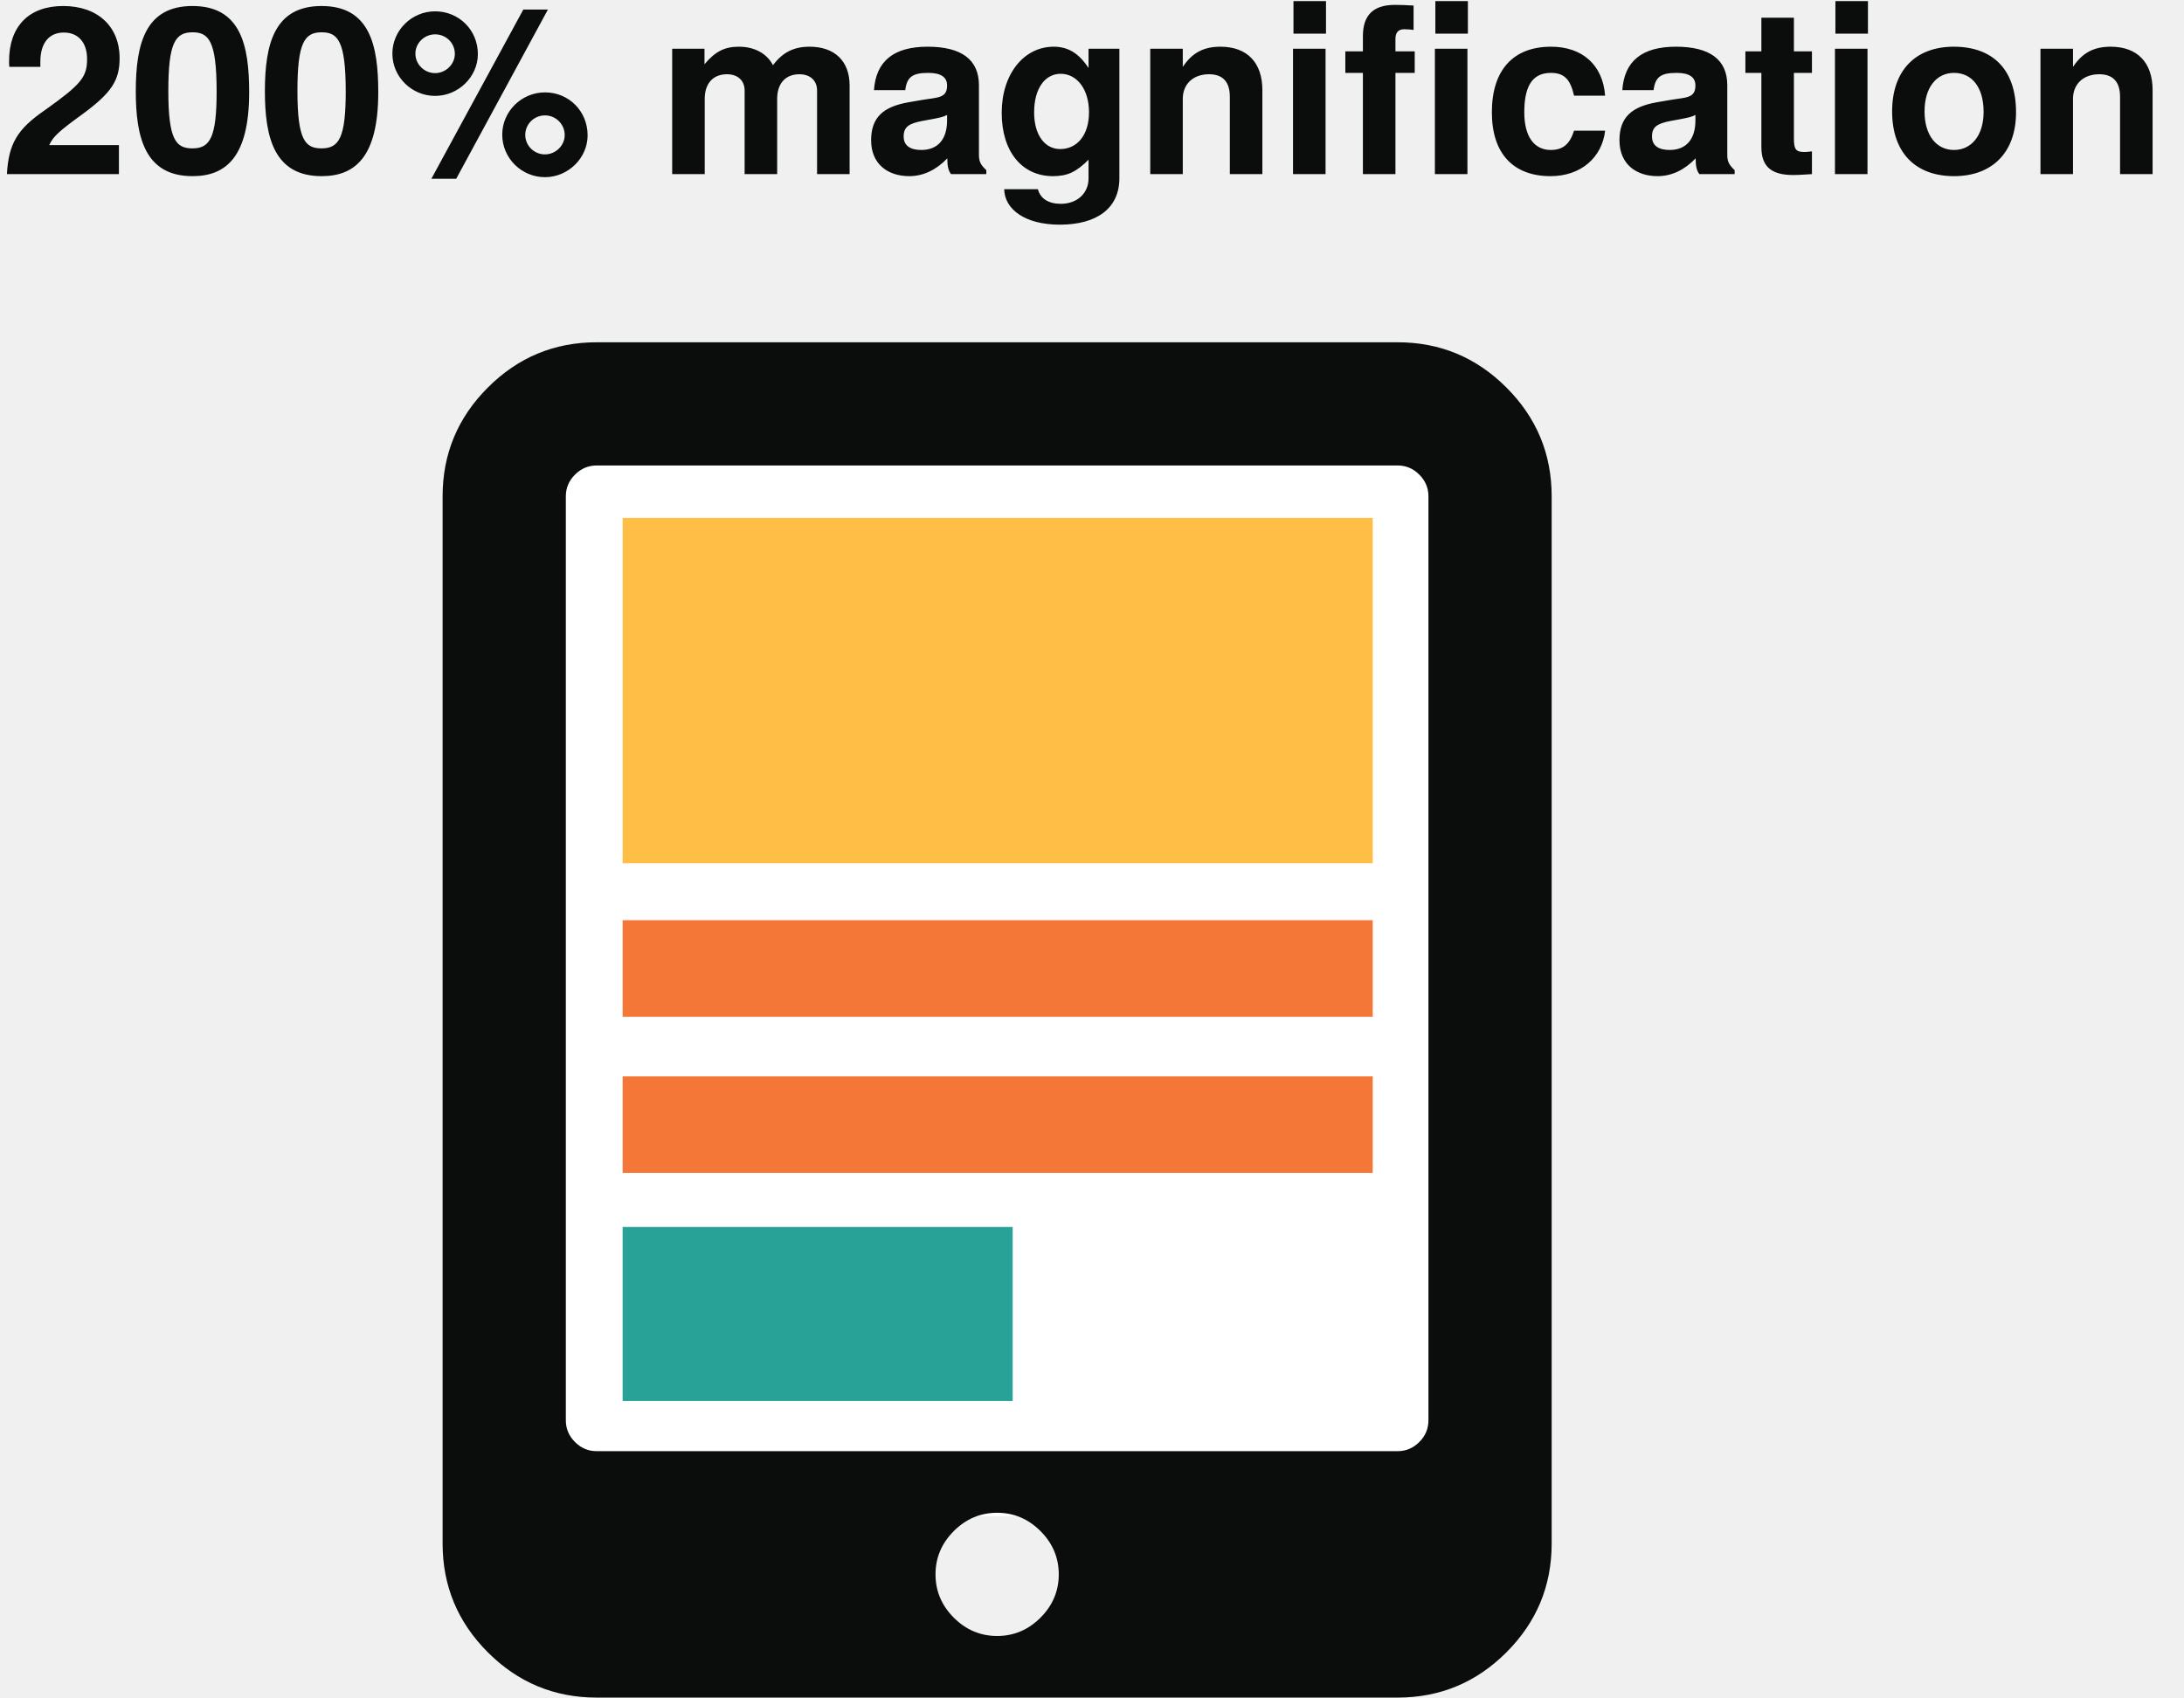
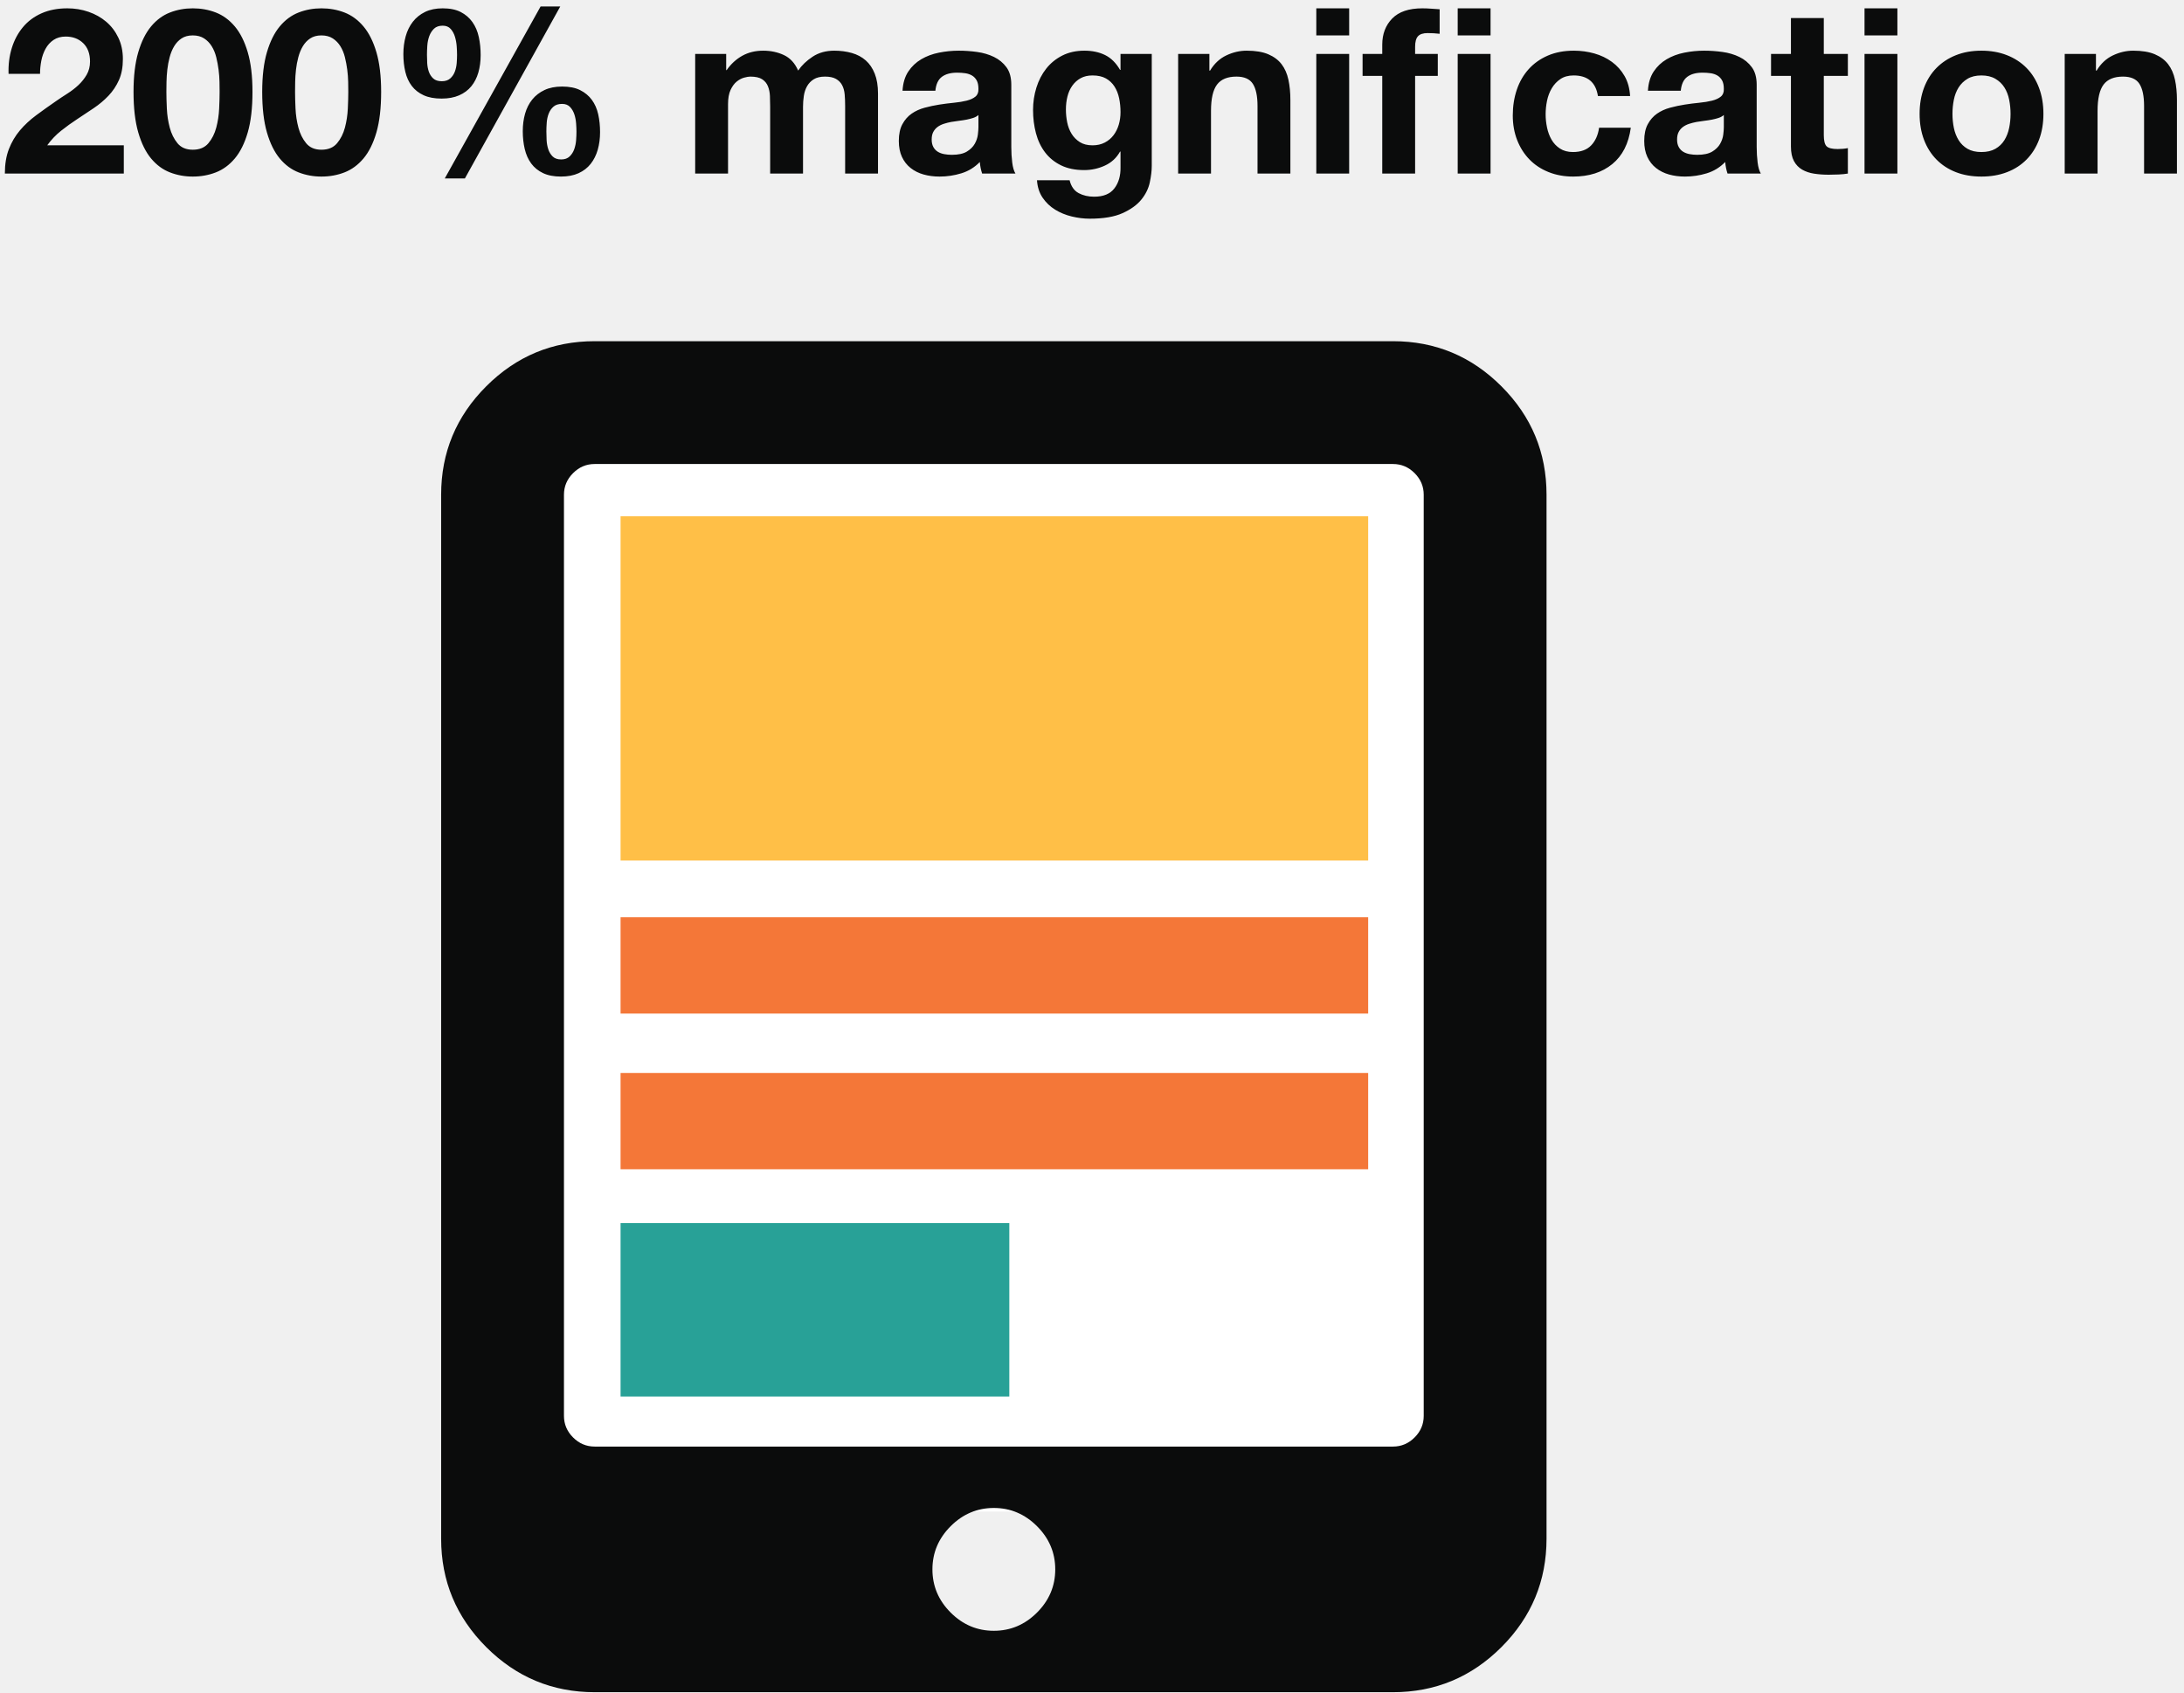
- <svg xmlns="http://www.w3.org/2000/svg" width="301px" height="234px" viewBox="0 0 301 234" version="1.1">
-   <defs />
-   <g id="Site-assets" stroke="none" stroke-width="1" fill="none" fill-rule="evenodd">
-     <g id="Visually-impaired---low-vision" transform="translate(-453, -1635)">
-       <g id="lowVision/logicalLayout" transform="translate(453, 1628)">
-         <g id="Group" transform="translate(61, 54)">
-           <rect id="Rectangle-87" fill="#FFFFFF" x="14.473" y="5.765" width="128.189" height="156.252" />
-           <path d="M84.918,170.016 C84.918,167.717 84.078,165.726 82.397,164.046 C80.716,162.365 78.726,161.525 76.426,161.525 C74.126,161.525 72.136,162.365 70.455,164.046 C68.775,165.726 67.934,167.717 67.934,170.016 C67.934,172.316 68.775,174.307 70.455,175.987 C72.136,177.668 74.126,178.508 76.426,178.508 C78.726,178.508 80.716,177.668 82.397,175.987 C84.078,174.307 84.918,172.316 84.918,170.016 Z M135.869,148.787 L135.869,21.41 C135.869,20.26 135.449,19.265 134.608,18.425 C133.768,17.584 132.773,17.164 131.623,17.164 L21.229,17.164 C20.08,17.164 19.084,17.584 18.244,18.425 C17.404,19.265 16.984,20.26 16.984,21.41 L16.984,148.787 C16.984,149.937 17.404,150.932 18.244,151.772 C19.084,152.613 20.08,153.033 21.229,153.033 L131.623,153.033 C132.773,153.033 133.768,152.613 134.608,151.772 C135.449,150.932 135.869,149.937 135.869,148.787 Z M152.852,21.41 L152.852,165.771 C152.852,171.609 150.774,176.606 146.616,180.764 C142.459,184.921 137.461,187 131.623,187 L21.229,187 C15.391,187 10.394,184.921 6.236,180.764 C2.079,176.606 0,171.609 0,165.771 L0,21.41 C0,15.572 2.079,10.574 6.236,6.417 C10.394,2.259 15.391,0.181 21.229,0.181 L131.623,0.181 C137.461,0.181 142.459,2.259 146.616,6.417 C150.774,10.574 152.852,15.572 152.852,21.41 Z" id="" fill="#0B0C0C" />
-           <rect id="Rectangle-51" fill="#FFBF47" x="24.811" y="24.391" width="103.378" height="47.6" />
-           <rect id="Rectangle-51" fill="#F47738" x="24.811" y="79.843" width="103.378" height="13.315" />
-           <rect id="Rectangle-51" fill="#F47738" x="24.811" y="101.37" width="103.378" height="13.315" />
-           <rect id="Rectangle-63" fill="#28A197" x="24.811" y="122.129" width="53.757" height="23.984" />
-         </g>
-         <text id="200%-magnification" font-family="HelveticaNeue-Bold, Helvetica Neue" font-size="32" font-weight="bold" fill="#0B0C0C">
-           <tspan x="0" y="31">200% magnification</tspan>
-         </text>
-       </g>
-     </g>
+ <svg xmlns="http://www.w3.org/2000/svg" width="302" height="234" viewBox="0 0 302 234">
+   <g fill="none" fill-rule="evenodd">
+     <rect width="128.189" height="156.252" x="75.473" y="52.765" fill="#FFF" />
+     <path fill="#0B0C0C" d="M145.918,217.016 C145.918,214.717 145.078,212.726 143.397,211.046 C141.716,209.365 139.726,208.525 137.426,208.525 C135.126,208.525 133.136,209.365 131.455,211.046 C129.775,212.726 128.934,214.717 128.934,217.016 C128.934,219.316 129.775,221.307 131.455,222.987 C133.136,224.668 135.126,225.508 137.426,225.508 C139.726,225.508 141.716,224.668 143.397,222.987 C145.078,221.307 145.918,219.316 145.918,217.016 Z M196.869,195.787 L196.869,68.41 C196.869,67.26 196.449,66.265 195.608,65.425 C194.768,64.584 193.773,64.164 192.623,64.164 L82.229,64.164 C81.08,64.164 80.084,64.584 79.244,65.425 C78.404,66.265 77.984,67.26 77.984,68.41 L77.984,195.787 C77.984,196.937 78.404,197.932 79.244,198.772 C80.084,199.613 81.08,200.033 82.229,200.033 L192.623,200.033 C193.773,200.033 194.768,199.613 195.608,198.772 C196.449,197.932 196.869,196.937 196.869,195.787 Z M213.852,68.41 L213.852,212.771 C213.852,218.609 211.774,223.606 207.616,227.764 C203.459,231.921 198.461,234 192.623,234 L82.229,234 C76.391,234 71.394,231.921 67.236,227.764 C63.079,223.606 61,218.609 61,212.771 L61,68.41 C61,62.572 63.079,57.574 67.236,53.417 C71.394,49.259 76.391,47.181 82.229,47.181 L192.623,47.181 C198.461,47.181 203.459,49.259 207.616,53.417 C211.774,57.574 213.852,62.572 213.852,68.41 Z" />
+     <rect width="103.378" height="47.6" x="85.811" y="71.391" fill="#FFBF47" />
+     <rect width="103.378" height="13.315" x="85.811" y="126.843" fill="#F47738" />
+     <rect width="103.378" height="13.315" x="85.811" y="148.37" fill="#F47738" />
+     <rect width="53.757" height="23.984" x="85.811" y="169.129" fill="#28A197" />
+     <path fill="#0B0C0C" d="M1.184,10.208 L5.536,10.208 C5.536,9.611 5.595,9.008 5.712,8.4 C5.829,7.792 6.027,7.237 6.304,6.736 C6.581,6.235 6.949,5.829 7.408,5.52 C7.867,5.211 8.427,5.056 9.088,5.056 C10.069,5.056 10.875,5.36 11.504,5.968 C12.133,6.576 12.448,7.424 12.448,8.512 C12.448,9.195 12.293,9.803 11.984,10.336 C11.675,10.869 11.291,11.349 10.832,11.776 C10.373,12.203 9.867,12.592 9.312,12.944 C8.757,13.296 8.235,13.643 7.744,13.984 C6.784,14.645 5.872,15.296 5.008,15.936 C4.144,16.576 3.392,17.275 2.752,18.032 C2.112,18.789 1.605,19.648 1.232,20.608 C0.859,21.568 0.672,22.699 0.672,24 L17.12,24 L17.12,20.096 L6.528,20.096 C7.083,19.328 7.723,18.656 8.448,18.08 C9.173,17.504 9.92,16.965 10.688,16.464 C11.456,15.963 12.219,15.456 12.976,14.944 C13.733,14.432 14.411,13.861 15.008,13.232 C15.605,12.603 16.085,11.883 16.448,11.072 C16.811,10.261 16.992,9.291 16.992,8.16 C16.992,7.072 16.784,6.091 16.368,5.216 C15.952,4.341 15.392,3.605 14.688,3.008 C13.984,2.411 13.168,1.952 12.24,1.632 C11.312,1.312 10.336,1.152 9.312,1.152 C7.968,1.152 6.779,1.381 5.744,1.84 C4.709,2.299 3.851,2.939 3.168,3.76 C2.485,4.581 1.973,5.541 1.632,6.64 C1.291,7.739 1.141,8.928 1.184,10.208 Z M23.008,12.704 C23.008,13.344 23.029,14.117 23.072,15.024 C23.115,15.931 23.248,16.805 23.472,17.648 C23.696,18.491 24.053,19.211 24.544,19.808 C25.035,20.405 25.739,20.704 26.656,20.704 C27.595,20.704 28.315,20.405 28.816,19.808 C29.317,19.211 29.68,18.491 29.904,17.648 C30.128,16.805 30.261,15.931 30.304,15.024 C30.347,14.117 30.368,13.344 30.368,12.704 C30.368,12.32 30.363,11.856 30.352,11.312 C30.341,10.768 30.299,10.208 30.224,9.632 C30.149,9.056 30.043,8.485 29.904,7.92 C29.765,7.355 29.557,6.848 29.28,6.4 C29.003,5.952 28.651,5.589 28.224,5.312 C27.797,5.035 27.275,4.896 26.656,4.896 C26.037,4.896 25.52,5.035 25.104,5.312 C24.688,5.589 24.347,5.952 24.08,6.4 C23.813,6.848 23.605,7.355 23.456,7.92 C23.307,8.485 23.2,9.056 23.136,9.632 C23.072,10.208 23.035,10.768 23.024,11.312 C23.013,11.856 23.008,12.32 23.008,12.704 Z M18.464,12.704 C18.464,10.528 18.683,8.699 19.12,7.216 C19.557,5.733 20.149,4.544 20.896,3.648 C21.643,2.752 22.512,2.112 23.504,1.728 C24.496,1.344 25.547,1.152 26.656,1.152 C27.787,1.152 28.848,1.344 29.84,1.728 C30.832,2.112 31.707,2.752 32.464,3.648 C33.221,4.544 33.819,5.733 34.256,7.216 C34.693,8.699 34.912,10.528 34.912,12.704 C34.912,14.944 34.693,16.816 34.256,18.32 C33.819,19.824 33.221,21.024 32.464,21.92 C31.707,22.816 30.832,23.456 29.84,23.84 C28.848,24.224 27.787,24.416 26.656,24.416 C25.547,24.416 24.496,24.224 23.504,23.84 C22.512,23.456 21.643,22.816 20.896,21.92 C20.149,21.024 19.557,19.824 19.12,18.32 C18.683,16.816 18.464,14.944 18.464,12.704 Z M40.8,12.704 C40.8,13.344 40.821,14.117 40.864,15.024 C40.907,15.931 41.04,16.805 41.264,17.648 C41.488,18.491 41.845,19.211 42.336,19.808 C42.827,20.405 43.531,20.704 44.448,20.704 C45.387,20.704 46.107,20.405 46.608,19.808 C47.109,19.211 47.472,18.491 47.696,17.648 C47.92,16.805 48.053,15.931 48.096,15.024 C48.139,14.117 48.16,13.344 48.16,12.704 C48.16,12.32 48.155,11.856 48.144,11.312 C48.133,10.768 48.091,10.208 48.016,9.632 C47.941,9.056 47.835,8.485 47.696,7.92 C47.557,7.355 47.349,6.848 47.072,6.4 C46.795,5.952 46.443,5.589 46.016,5.312 C45.589,5.035 45.067,4.896 44.448,4.896 C43.829,4.896 43.312,5.035 42.896,5.312 C42.48,5.589 42.139,5.952 41.872,6.4 C41.605,6.848 41.397,7.355 41.248,7.92 C41.099,8.485 40.992,9.056 40.928,9.632 C40.864,10.208 40.827,10.768 40.816,11.312 C40.805,11.856 40.8,12.32 40.8,12.704 Z M36.256,12.704 C36.256,10.528 36.475,8.699 36.912,7.216 C37.349,5.733 37.941,4.544 38.688,3.648 C39.435,2.752 40.304,2.112 41.296,1.728 C42.288,1.344 43.339,1.152 44.448,1.152 C45.579,1.152 46.64,1.344 47.632,1.728 C48.624,2.112 49.499,2.752 50.256,3.648 C51.013,4.544 51.611,5.733 52.048,7.216 C52.485,8.699 52.704,10.528 52.704,12.704 C52.704,14.944 52.485,16.816 52.048,18.32 C51.611,19.824 51.013,21.024 50.256,21.92 C49.499,22.816 48.624,23.456 47.632,23.84 C46.64,24.224 45.579,24.416 44.448,24.416 C43.339,24.416 42.288,24.224 41.296,23.84 C40.304,23.456 39.435,22.816 38.688,21.92 C37.941,21.024 37.349,19.824 36.912,18.32 C36.475,16.816 36.256,14.944 36.256,12.704 Z M75.552,18.176 C75.552,18.517 75.563,18.912 75.584,19.36 C75.605,19.808 75.68,20.229 75.808,20.624 C75.936,21.019 76.139,21.355 76.416,21.632 C76.693,21.909 77.088,22.048 77.6,22.048 C78.091,22.048 78.48,21.909 78.768,21.632 C79.056,21.355 79.269,21.019 79.408,20.624 C79.547,20.229 79.632,19.813 79.664,19.376 C79.696,18.939 79.712,18.549 79.712,18.208 C79.712,17.888 79.696,17.509 79.664,17.072 C79.632,16.635 79.552,16.219 79.424,15.824 C79.296,15.429 79.099,15.088 78.832,14.8 C78.565,14.512 78.197,14.368 77.728,14.368 C77.216,14.368 76.816,14.496 76.528,14.752 C76.24,15.008 76.021,15.328 75.872,15.712 C75.723,16.096 75.632,16.512 75.6,16.96 C75.568,17.408 75.552,17.813 75.552,18.176 Z M72.288,18.144 C72.288,17.269 72.395,16.459 72.608,15.712 C72.821,14.965 73.152,14.315 73.6,13.76 C74.048,13.205 74.613,12.768 75.296,12.448 C75.979,12.128 76.789,11.968 77.728,11.968 C78.731,11.968 79.563,12.133 80.224,12.464 C80.885,12.795 81.424,13.243 81.84,13.808 C82.256,14.373 82.549,15.04 82.72,15.808 C82.891,16.576 82.976,17.397 82.976,18.272 C82.976,19.147 82.869,19.957 82.656,20.704 C82.443,21.451 82.117,22.101 81.68,22.656 C81.243,23.211 80.683,23.643 80,23.952 C79.317,24.261 78.507,24.416 77.568,24.416 C76.587,24.416 75.76,24.256 75.088,23.936 C74.416,23.616 73.872,23.173 73.456,22.608 C73.04,22.043 72.741,21.376 72.56,20.608 C72.379,19.84 72.288,19.019 72.288,18.144 Z M74.752,0.896 L77.472,0.896 L64.288,24.672 L61.504,24.672 L74.752,0.896 Z M59.04,7.552 C59.04,7.893 59.051,8.277 59.072,8.704 C59.093,9.131 59.168,9.531 59.296,9.904 C59.424,10.277 59.627,10.592 59.904,10.848 C60.181,11.104 60.576,11.232 61.088,11.232 C61.579,11.232 61.968,11.104 62.256,10.848 C62.544,10.592 62.757,10.277 62.896,9.904 C63.035,9.531 63.12,9.136 63.152,8.72 C63.184,8.304 63.2,7.925 63.2,7.584 C63.2,7.264 63.184,6.875 63.152,6.416 C63.12,5.957 63.04,5.515 62.912,5.088 C62.784,4.661 62.587,4.299 62.32,4 C62.053,3.701 61.685,3.552 61.216,3.552 C60.704,3.552 60.304,3.691 60.016,3.968 C59.728,4.245 59.509,4.587 59.36,4.992 C59.211,5.397 59.12,5.835 59.088,6.304 C59.056,6.773 59.04,7.189 59.04,7.552 Z M55.776,7.488 C55.776,6.613 55.883,5.792 56.096,5.024 C56.309,4.256 56.64,3.584 57.088,3.008 C57.536,2.432 58.101,1.979 58.784,1.648 C59.467,1.317 60.277,1.152 61.216,1.152 C62.219,1.152 63.051,1.323 63.712,1.664 C64.373,2.005 64.912,2.469 65.328,3.056 C65.744,3.643 66.037,4.331 66.208,5.12 C66.379,5.909 66.464,6.741 66.464,7.616 C66.464,8.491 66.357,9.296 66.144,10.032 C65.931,10.768 65.605,11.403 65.168,11.936 C64.731,12.469 64.171,12.885 63.488,13.184 C62.805,13.483 61.995,13.632 61.056,13.632 C60.075,13.632 59.248,13.477 58.576,13.168 C57.904,12.859 57.36,12.432 56.944,11.888 C56.528,11.344 56.229,10.693 56.048,9.936 C55.867,9.179 55.776,8.363 55.776,7.488 Z M96.128,7.456 L96.128,24 L100.672,24 L100.672,14.4 C100.672,13.589 100.789,12.933 101.024,12.432 C101.259,11.931 101.541,11.547 101.872,11.28 C102.203,11.013 102.544,10.832 102.896,10.736 C103.248,10.64 103.531,10.592 103.744,10.592 C104.469,10.592 105.019,10.715 105.392,10.96 C105.765,11.205 106.032,11.531 106.192,11.936 C106.352,12.341 106.443,12.784 106.464,13.264 C106.485,13.744 106.496,14.229 106.496,14.72 L106.496,24 L111.04,24 L111.04,14.784 C111.04,14.272 111.077,13.765 111.152,13.264 C111.227,12.763 111.376,12.315 111.6,11.92 C111.824,11.525 112.133,11.205 112.528,10.96 C112.923,10.715 113.44,10.592 114.08,10.592 C114.72,10.592 115.227,10.699 115.6,10.912 C115.973,11.125 116.256,11.413 116.448,11.776 C116.64,12.139 116.757,12.565 116.8,13.056 C116.843,13.547 116.864,14.069 116.864,14.624 L116.864,24 L121.408,24 L121.408,12.928 C121.408,11.861 121.259,10.949 120.96,10.192 C120.661,9.435 120.245,8.821 119.712,8.352 C119.179,7.883 118.539,7.541 117.792,7.328 C117.045,7.115 116.235,7.008 115.36,7.008 C114.208,7.008 113.211,7.285 112.368,7.84 C111.525,8.395 110.859,9.035 110.368,9.76 C109.92,8.736 109.264,8.021 108.4,7.616 C107.536,7.211 106.581,7.008 105.536,7.008 C104.448,7.008 103.483,7.243 102.64,7.712 C101.797,8.181 101.077,8.843 100.48,9.696 L100.416,9.696 L100.416,7.456 L96.128,7.456 Z M124.8,12.544 C124.864,11.477 125.131,10.592 125.6,9.888 C126.069,9.184 126.667,8.619 127.392,8.192 C128.117,7.765 128.933,7.461 129.84,7.28 C130.747,7.099 131.659,7.008 132.576,7.008 C133.408,7.008 134.251,7.067 135.104,7.184 C135.957,7.301 136.736,7.531 137.44,7.872 C138.144,8.213 138.72,8.688 139.168,9.296 C139.616,9.904 139.84,10.709 139.84,11.712 L139.84,20.32 C139.84,21.067 139.883,21.781 139.968,22.464 C140.053,23.147 140.203,23.659 140.416,24 L135.808,24 C135.723,23.744 135.653,23.483 135.6,23.216 C135.547,22.949 135.509,22.677 135.488,22.4 C134.763,23.147 133.909,23.669 132.928,23.968 C131.947,24.267 130.944,24.416 129.92,24.416 C129.131,24.416 128.395,24.32 127.712,24.128 C127.029,23.936 126.432,23.637 125.92,23.232 C125.408,22.827 125.008,22.315 124.72,21.696 C124.432,21.077 124.288,20.341 124.288,19.488 C124.288,18.549 124.453,17.776 124.784,17.168 C125.115,16.56 125.541,16.075 126.064,15.712 C126.587,15.349 127.184,15.077 127.856,14.896 C128.528,14.715 129.205,14.571 129.888,14.464 C130.571,14.357 131.243,14.272 131.904,14.208 C132.565,14.144 133.152,14.048 133.664,13.92 C134.176,13.792 134.581,13.605 134.88,13.36 C135.179,13.115 135.317,12.757 135.296,12.288 C135.296,11.797 135.216,11.408 135.056,11.12 C134.896,10.832 134.683,10.608 134.416,10.448 C134.149,10.288 133.84,10.181 133.488,10.128 C133.136,10.075 132.757,10.048 132.352,10.048 C131.456,10.048 130.752,10.24 130.24,10.624 C129.728,11.008 129.429,11.648 129.344,12.544 L124.8,12.544 Z M135.296,15.904 C135.104,16.075 134.864,16.208 134.576,16.304 C134.288,16.4 133.979,16.48 133.648,16.544 C133.317,16.608 132.971,16.661 132.608,16.704 C132.245,16.747 131.883,16.8 131.52,16.864 C131.179,16.928 130.843,17.013 130.512,17.12 C130.181,17.227 129.893,17.371 129.648,17.552 C129.403,17.733 129.205,17.963 129.056,18.24 C128.907,18.517 128.832,18.869 128.832,19.296 C128.832,19.701 128.907,20.043 129.056,20.32 C129.205,20.597 129.408,20.816 129.664,20.976 C129.92,21.136 130.219,21.248 130.56,21.312 C130.901,21.376 131.253,21.408 131.616,21.408 C132.512,21.408 133.205,21.259 133.696,20.96 C134.187,20.661 134.549,20.304 134.784,19.888 C135.019,19.472 135.163,19.051 135.216,18.624 C135.269,18.197 135.296,17.856 135.296,17.6 L135.296,15.904 Z M151.072,20.096 C151.712,20.096 152.277,19.968 152.768,19.712 C153.259,19.456 153.664,19.115 153.984,18.688 C154.304,18.261 154.544,17.776 154.704,17.232 C154.864,16.688 154.944,16.117 154.944,15.52 C154.944,14.837 154.88,14.192 154.752,13.584 C154.624,12.976 154.411,12.437 154.112,11.968 C153.813,11.499 153.419,11.125 152.928,10.848 C152.437,10.571 151.819,10.432 151.072,10.432 C150.432,10.432 149.883,10.56 149.424,10.816 C148.965,11.072 148.581,11.419 148.272,11.856 C147.963,12.293 147.739,12.795 147.6,13.36 C147.461,13.925 147.392,14.517 147.392,15.136 C147.392,15.733 147.451,16.325 147.568,16.912 C147.685,17.499 147.888,18.027 148.176,18.496 C148.464,18.965 148.843,19.349 149.312,19.648 C149.781,19.947 150.368,20.096 151.072,20.096 Z M159.264,22.944 C159.264,23.605 159.173,24.363 158.992,25.216 C158.811,26.069 158.421,26.864 157.824,27.6 C157.227,28.336 156.363,28.96 155.232,29.472 C154.101,29.984 152.587,30.24 150.688,30.24 C149.877,30.24 149.051,30.139 148.208,29.936 C147.365,29.733 146.597,29.419 145.904,28.992 C145.211,28.565 144.635,28.016 144.176,27.344 C143.717,26.672 143.456,25.867 143.392,24.928 L147.904,24.928 C148.117,25.781 148.533,26.373 149.152,26.704 C149.771,27.035 150.485,27.2 151.296,27.2 C152.576,27.2 153.509,26.816 154.096,26.048 C154.683,25.28 154.965,24.309 154.944,23.136 L154.944,20.96 L154.88,20.96 C154.389,21.835 153.691,22.48 152.784,22.896 C151.877,23.312 150.923,23.52 149.92,23.52 C148.683,23.52 147.616,23.301 146.72,22.864 C145.824,22.427 145.088,21.829 144.512,21.072 C143.936,20.315 143.515,19.429 143.248,18.416 C142.981,17.403 142.848,16.331 142.848,15.2 C142.848,14.133 143.003,13.104 143.312,12.112 C143.621,11.12 144.075,10.245 144.672,9.488 C145.269,8.731 146.011,8.128 146.896,7.68 C147.781,7.232 148.8,7.008 149.952,7.008 C151.04,7.008 151.995,7.211 152.816,7.616 C153.637,8.021 154.325,8.704 154.88,9.664 L154.944,9.664 L154.944,7.456 L159.264,7.456 L159.264,22.944 Z M162.912,7.456 L162.912,24 L167.456,24 L167.456,15.328 C167.456,13.643 167.733,12.432 168.288,11.696 C168.843,10.96 169.739,10.592 170.976,10.592 C172.064,10.592 172.821,10.928 173.248,11.6 C173.675,12.272 173.888,13.291 173.888,14.656 L173.888,24 L178.432,24 L178.432,13.824 C178.432,12.8 178.341,11.867 178.16,11.024 C177.979,10.181 177.664,9.467 177.216,8.88 C176.768,8.293 176.155,7.835 175.376,7.504 C174.597,7.173 173.6,7.008 172.384,7.008 C171.424,7.008 170.485,7.227 169.568,7.664 C168.651,8.101 167.904,8.8 167.328,9.76 L167.232,9.76 L167.232,7.456 L162.912,7.456 Z M186.56,4.896 L186.56,1.152 L182.016,1.152 L182.016,4.896 L186.56,4.896 Z M182.016,7.456 L182.016,24 L186.56,24 L186.56,7.456 L182.016,7.456 Z M191.136,10.496 L191.136,24 L195.68,24 L195.68,10.496 L198.816,10.496 L198.816,7.456 L195.68,7.456 L195.68,6.464 C195.68,5.781 195.813,5.296 196.08,5.008 C196.347,4.72 196.789,4.576 197.408,4.576 C197.984,4.576 198.539,4.608 199.072,4.672 L199.072,1.28 C198.688,1.259 198.293,1.232 197.888,1.2 C197.483,1.168 197.077,1.152 196.672,1.152 C194.816,1.152 193.429,1.621 192.512,2.56 C191.595,3.499 191.136,4.704 191.136,6.176 L191.136,7.456 L188.416,7.456 L188.416,10.496 L191.136,10.496 Z M201.568,7.456 L201.568,24 L206.112,24 L206.112,7.456 L201.568,7.456 Z M206.112,4.896 L206.112,1.152 L201.568,1.152 L201.568,4.896 L206.112,4.896 Z M220.96,13.28 L225.408,13.28 C225.344,12.213 225.088,11.291 224.64,10.512 C224.192,9.733 223.611,9.083 222.896,8.56 C222.181,8.037 221.371,7.648 220.464,7.392 C219.557,7.136 218.613,7.008 217.632,7.008 C216.288,7.008 215.093,7.232 214.048,7.68 C213.003,8.128 212.117,8.752 211.392,9.552 C210.667,10.352 210.117,11.301 209.744,12.4 C209.371,13.499 209.184,14.688 209.184,15.968 C209.184,17.205 209.387,18.341 209.792,19.376 C210.197,20.411 210.763,21.301 211.488,22.048 C212.213,22.795 213.093,23.376 214.128,23.792 C215.163,24.208 216.299,24.416 217.536,24.416 C219.733,24.416 221.536,23.84 222.944,22.688 C224.352,21.536 225.205,19.861 225.504,17.664 L221.12,17.664 C220.971,18.688 220.603,19.504 220.016,20.112 C219.429,20.72 218.592,21.024 217.504,21.024 C216.8,21.024 216.203,20.864 215.712,20.544 C215.221,20.224 214.832,19.813 214.544,19.312 C214.256,18.811 214.048,18.251 213.92,17.632 C213.792,17.013 213.728,16.405 213.728,15.808 C213.728,15.189 213.792,14.565 213.92,13.936 C214.048,13.307 214.267,12.731 214.576,12.208 C214.885,11.685 215.285,11.259 215.776,10.928 C216.267,10.597 216.875,10.432 217.6,10.432 C219.541,10.432 220.661,11.381 220.96,13.28 Z M227.872,12.544 C227.936,11.477 228.203,10.592 228.672,9.888 C229.141,9.184 229.739,8.619 230.464,8.192 C231.189,7.765 232.005,7.461 232.912,7.28 C233.819,7.099 234.731,7.008 235.648,7.008 C236.48,7.008 237.323,7.067 238.176,7.184 C239.029,7.301 239.808,7.531 240.512,7.872 C241.216,8.213 241.792,8.688 242.24,9.296 C242.688,9.904 242.912,10.709 242.912,11.712 L242.912,20.32 C242.912,21.067 242.955,21.781 243.04,22.464 C243.125,23.147 243.275,23.659 243.488,24 L238.88,24 C238.795,23.744 238.725,23.483 238.672,23.216 C238.619,22.949 238.581,22.677 238.56,22.4 C237.835,23.147 236.981,23.669 236,23.968 C235.019,24.267 234.016,24.416 232.992,24.416 C232.203,24.416 231.467,24.32 230.784,24.128 C230.101,23.936 229.504,23.637 228.992,23.232 C228.48,22.827 228.08,22.315 227.792,21.696 C227.504,21.077 227.36,20.341 227.36,19.488 C227.36,18.549 227.525,17.776 227.856,17.168 C228.187,16.56 228.613,16.075 229.136,15.712 C229.659,15.349 230.256,15.077 230.928,14.896 C231.6,14.715 232.277,14.571 232.96,14.464 C233.643,14.357 234.315,14.272 234.976,14.208 C235.637,14.144 236.224,14.048 236.736,13.92 C237.248,13.792 237.653,13.605 237.952,13.36 C238.251,13.115 238.389,12.757 238.368,12.288 C238.368,11.797 238.288,11.408 238.128,11.12 C237.968,10.832 237.755,10.608 237.488,10.448 C237.221,10.288 236.912,10.181 236.56,10.128 C236.208,10.075 235.829,10.048 235.424,10.048 C234.528,10.048 233.824,10.24 233.312,10.624 C232.8,11.008 232.501,11.648 232.416,12.544 L227.872,12.544 Z M238.368,15.904 C238.176,16.075 237.936,16.208 237.648,16.304 C237.36,16.4 237.051,16.48 236.72,16.544 C236.389,16.608 236.043,16.661 235.68,16.704 C235.317,16.747 234.955,16.8 234.592,16.864 C234.251,16.928 233.915,17.013 233.584,17.12 C233.253,17.227 232.965,17.371 232.72,17.552 C232.475,17.733 232.277,17.963 232.128,18.24 C231.979,18.517 231.904,18.869 231.904,19.296 C231.904,19.701 231.979,20.043 232.128,20.32 C232.277,20.597 232.48,20.816 232.736,20.976 C232.992,21.136 233.291,21.248 233.632,21.312 C233.973,21.376 234.325,21.408 234.688,21.408 C235.584,21.408 236.277,21.259 236.768,20.96 C237.259,20.661 237.621,20.304 237.856,19.888 C238.091,19.472 238.235,19.051 238.288,18.624 C238.341,18.197 238.368,17.856 238.368,17.6 L238.368,15.904 Z M252.192,7.456 L252.192,2.496 L247.648,2.496 L247.648,7.456 L244.896,7.456 L244.896,10.496 L247.648,10.496 L247.648,20.256 C247.648,21.088 247.787,21.76 248.064,22.272 C248.341,22.784 248.72,23.179 249.2,23.456 C249.68,23.733 250.235,23.92 250.864,24.016 C251.493,24.112 252.16,24.16 252.864,24.16 C253.312,24.16 253.771,24.149 254.24,24.128 C254.709,24.107 255.136,24.064 255.52,24 L255.52,20.48 C255.307,20.523 255.083,20.555 254.848,20.576 C254.613,20.597 254.368,20.608 254.112,20.608 C253.344,20.608 252.832,20.48 252.576,20.224 C252.32,19.968 252.192,19.456 252.192,18.688 L252.192,10.496 L255.52,10.496 L255.52,7.456 L252.192,7.456 Z M262.368,4.896 L262.368,1.152 L257.824,1.152 L257.824,4.896 L262.368,4.896 Z M257.824,7.456 L257.824,24 L262.368,24 L262.368,7.456 L257.824,7.456 Z M269.984,15.744 C269.984,16.405 270.048,17.051 270.176,17.68 C270.304,18.309 270.523,18.875 270.832,19.376 C271.141,19.877 271.552,20.277 272.064,20.576 C272.576,20.875 273.216,21.024 273.984,21.024 C274.752,21.024 275.397,20.875 275.92,20.576 C276.443,20.277 276.859,19.877 277.168,19.376 C277.477,18.875 277.696,18.309 277.824,17.68 C277.952,17.051 278.016,16.405 278.016,15.744 C278.016,15.083 277.952,14.432 277.824,13.792 C277.696,13.152 277.477,12.587 277.168,12.096 C276.859,11.605 276.443,11.205 275.92,10.896 C275.397,10.587 274.752,10.432 273.984,10.432 C273.216,10.432 272.576,10.587 272.064,10.896 C271.552,11.205 271.141,11.605 270.832,12.096 C270.523,12.587 270.304,13.152 270.176,13.792 C270.048,14.432 269.984,15.083 269.984,15.744 Z M265.44,15.744 C265.44,14.421 265.643,13.221 266.048,12.144 C266.453,11.067 267.029,10.149 267.776,9.392 C268.523,8.635 269.419,8.048 270.464,7.632 C271.509,7.216 272.683,7.008 273.984,7.008 C275.285,7.008 276.464,7.216 277.52,7.632 C278.576,8.048 279.477,8.635 280.224,9.392 C280.971,10.149 281.547,11.067 281.952,12.144 C282.357,13.221 282.56,14.421 282.56,15.744 C282.56,17.067 282.357,18.261 281.952,19.328 C281.547,20.395 280.971,21.307 280.224,22.064 C279.477,22.821 278.576,23.403 277.52,23.808 C276.464,24.213 275.285,24.416 273.984,24.416 C272.683,24.416 271.509,24.213 270.464,23.808 C269.419,23.403 268.523,22.821 267.776,22.064 C267.029,21.307 266.453,20.395 266.048,19.328 C265.643,18.261 265.44,17.067 265.44,15.744 Z M285.504,7.456 L285.504,24 L290.048,24 L290.048,15.328 C290.048,13.643 290.325,12.432 290.88,11.696 C291.435,10.96 292.331,10.592 293.568,10.592 C294.656,10.592 295.413,10.928 295.84,11.6 C296.267,12.272 296.48,13.291 296.48,14.656 L296.48,24 L301.024,24 L301.024,13.824 C301.024,12.8 300.933,11.867 300.752,11.024 C300.571,10.181 300.256,9.467 299.808,8.88 C299.36,8.293 298.747,7.835 297.968,7.504 C297.189,7.173 296.192,7.008 294.976,7.008 C294.016,7.008 293.077,7.227 292.16,7.664 C291.243,8.101 290.496,8.8 289.92,9.76 L289.824,9.76 L289.824,7.456 L285.504,7.456 Z" />
  </g>
</svg>
